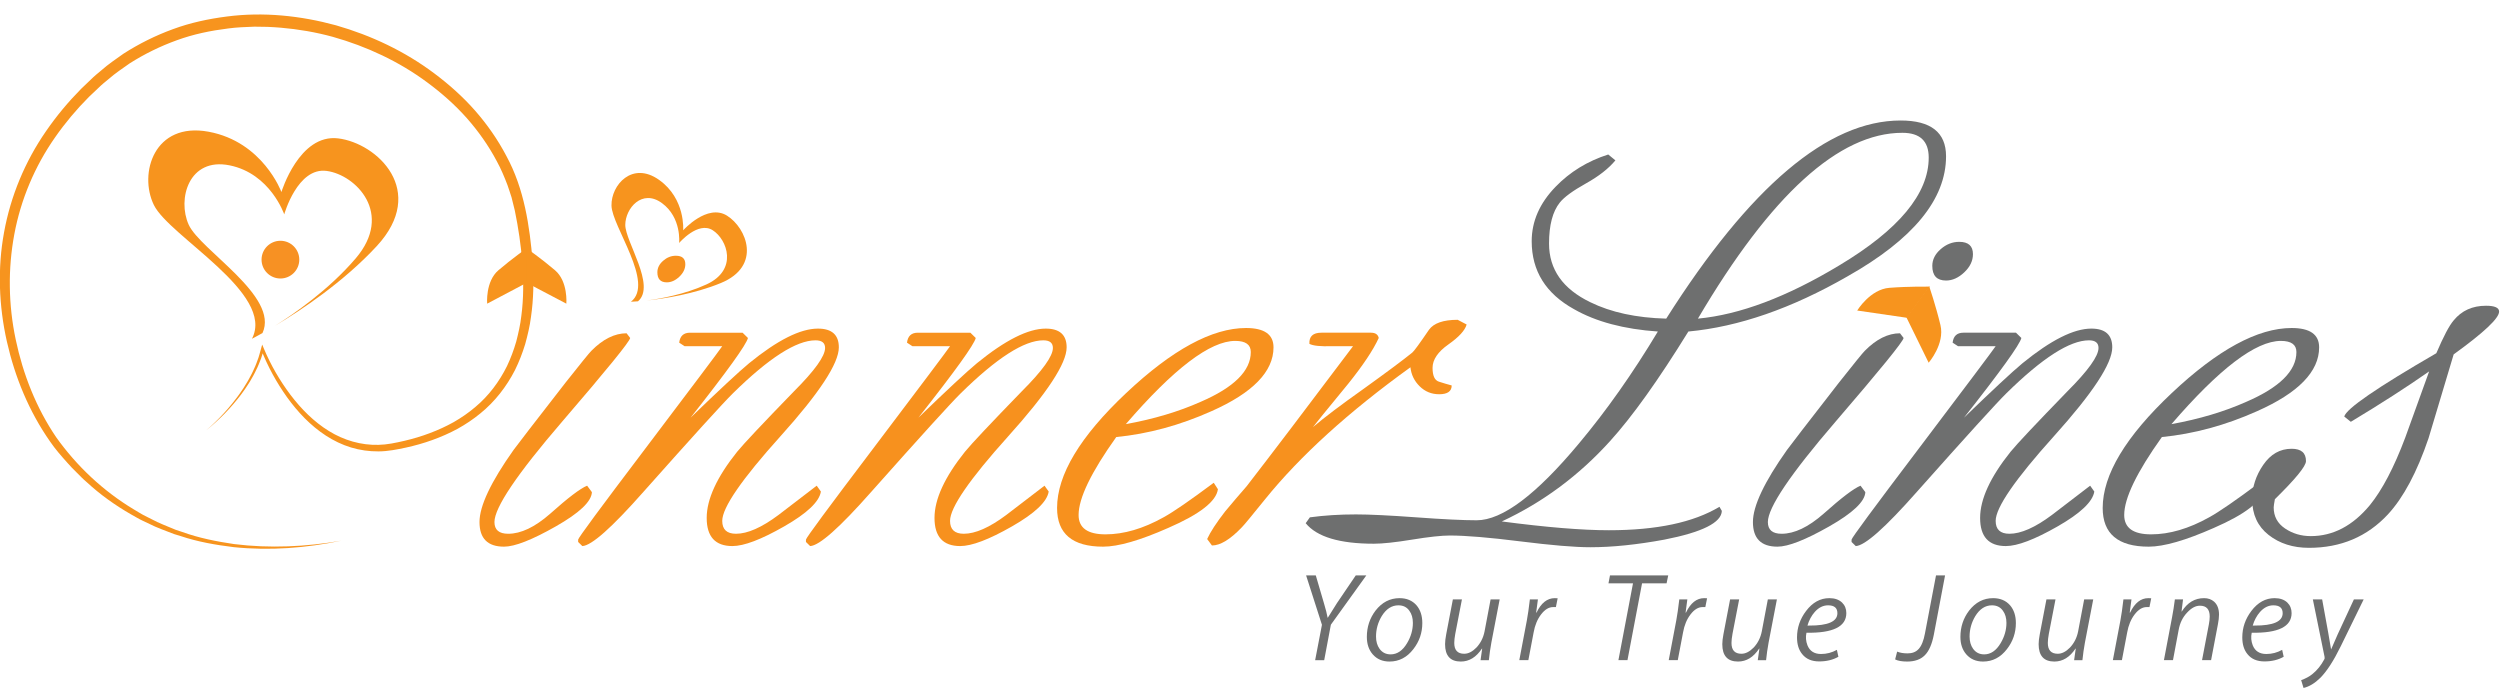
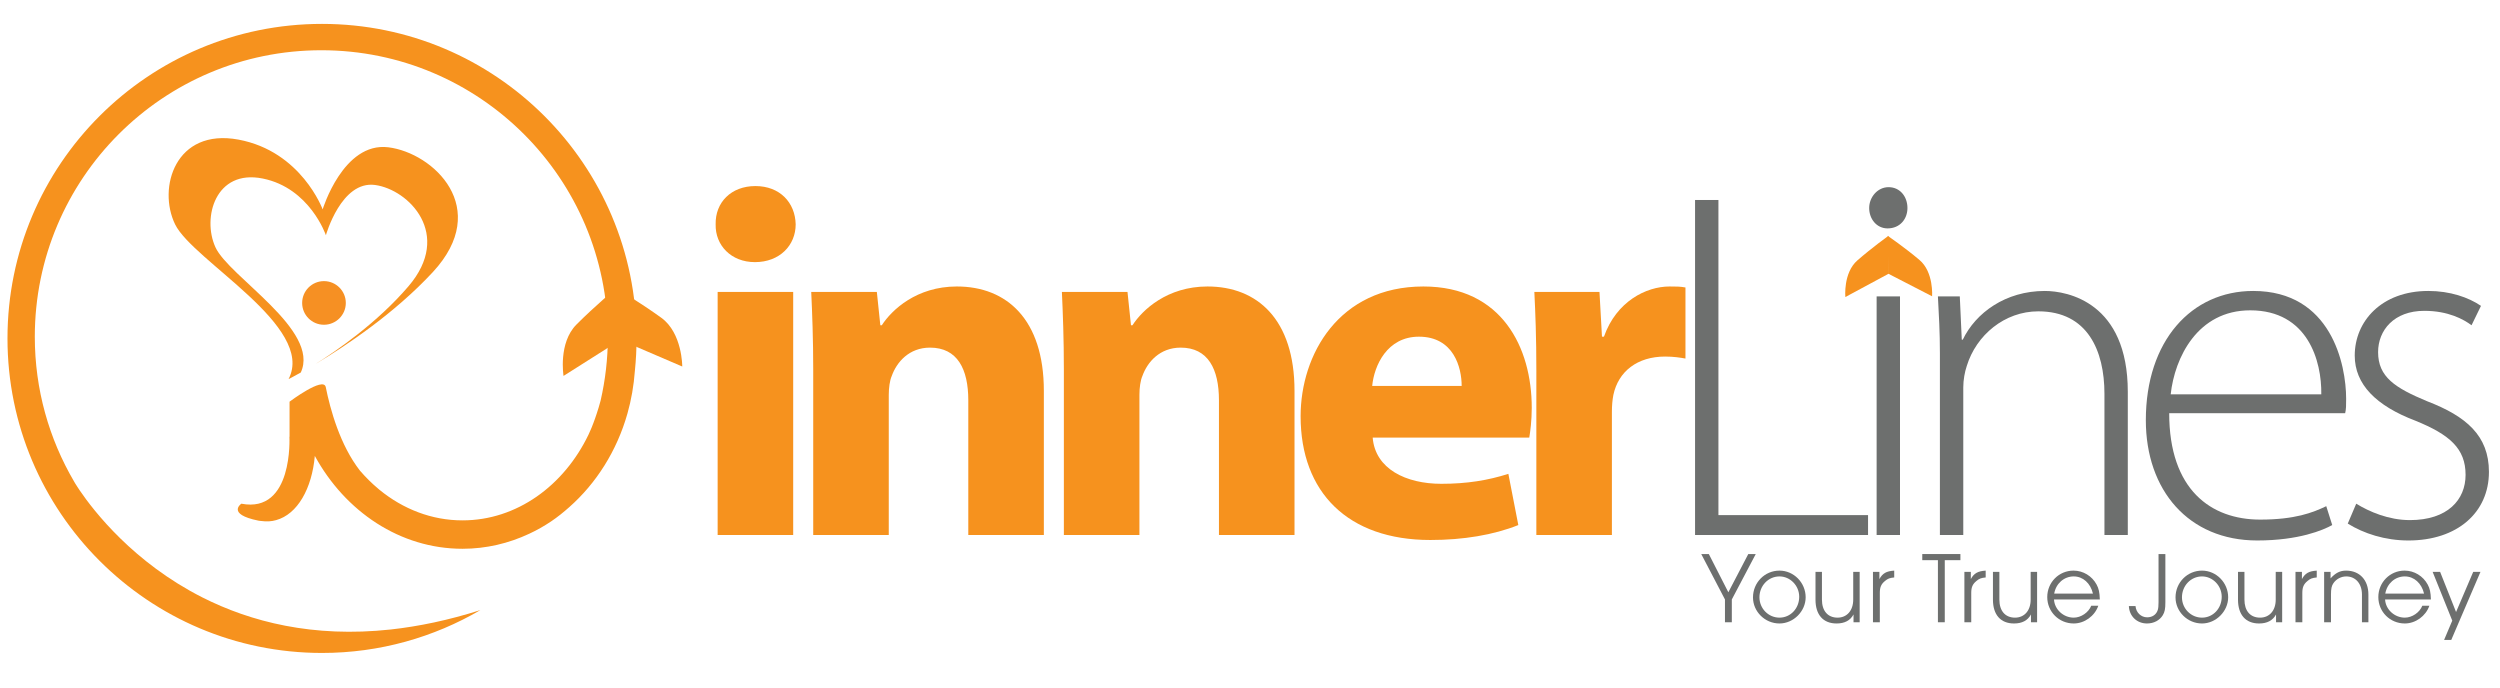
<svg xmlns="http://www.w3.org/2000/svg" version="1.1" id="Layer_1" x="0px" y="0px" width="612px" height="168.413px" viewBox="0 0 612 168.413" enable-background="new 0 0 612 168.413" xml:space="preserve">
-   <path fill="#F7941E" d="M177.957,52.782c-4.829-3.002-10.718,3.598-10.718,3.598s0.634-7.713-5.901-12.348  c-6.536-4.638-11.751,1.218-11.646,6.297c0.105,5.079,10.619,19.001,4.759,23.539c0,0,0.632-0.02,1.728-0.108  c4.476-3.795-3.146-14.668-3.11-18.726c0.035-4.064,4.127-8.874,8.983-5.309c4.856,3.565,4.198,9.762,4.198,9.762  s4.622-5.423,8.219-3.127c3.599,2.293,6.252,9.699-1.518,13.262c-5.466,2.508-11.552,3.548-14.687,3.947  c4.326-0.454,11.632-1.579,18.19-4.279C186.563,65.135,182.783,55.782,177.957,52.782z" />
-   <path fill="#F7941E" d="M82.786,33.877c-9.543-1.179-13.895,13.132-13.895,13.132S64.39,34.722,51.068,32.247  C37.746,29.77,33.901,42.459,37.666,50.178c3.767,7.722,29.787,21.623,24.015,32.746c0,0,0.957-0.478,2.575-1.392  c4.175-9-15.242-20.276-18.067-26.531c-2.83-6.262,0.034-16.547,10.019-14.524c9.982,2.024,13.372,12.001,13.372,12.001  s3.244-11.604,10.393-10.634c7.151,0.964,16.481,10.446,7.085,21.429c-6.607,7.732-15.209,13.647-19.739,16.484  c6.317-3.768,16.732-10.679,24.88-19.478C104.765,46.726,92.322,35.053,82.786,33.877z" />
  <g>
-     <path fill="#F7941E" d="M50.469,105.34c1.572-1.317,3.031-2.761,4.414-4.269c0.685-0.76,1.361-1.528,1.996-2.329   c0.327-0.393,0.642-0.795,0.942-1.208c0.3-0.413,0.624-0.808,0.904-1.236l0.86-1.265l0.802-1.301   c0.276-0.428,0.516-0.877,0.754-1.327c0.232-0.452,0.501-0.887,0.703-1.353l0.632-1.386c0.213-0.461,0.362-0.947,0.546-1.419   c0.18-0.474,0.358-0.948,0.477-1.44l0.407-1.46l0.277-0.995l0.4,0.955c1.682,4.015,3.896,7.852,6.514,11.331   c2.627,3.468,5.736,6.608,9.402,8.867c3.649,2.266,7.883,3.512,12.137,3.395c2.124-0.037,4.22-0.496,6.362-0.986   c2.098-0.491,4.194-1.112,6.211-1.878c2.023-0.761,3.99-1.656,5.866-2.707c1.865-1.067,3.634-2.291,5.262-3.673   c3.286-2.742,5.887-6.218,7.778-10.037c0.914-1.929,1.659-3.937,2.256-5.993c0.535-2.074,1.014-4.171,1.253-6.313   c0.574-4.269,0.545-8.619,0.235-12.943c-0.314-4.305-0.978-8.692-1.84-12.861l-0.795-3.208c-0.311-1.026-0.671-2.006-1-3.011   c-0.758-1.98-1.589-3.977-2.624-5.853c-2.007-3.791-4.503-7.324-7.354-10.55c-2.863-3.22-6.113-6.09-9.579-8.656   c-6.929-5.161-14.897-8.874-23.202-11.214c-4.167-1.14-8.437-1.872-12.73-2.237c-1.076-0.059-2.148-0.187-3.225-0.203l-3.231-0.049   c-2.15,0.086-4.305,0.148-6.438,0.442c-4.263,0.528-8.503,1.402-12.542,2.879c-4.042,1.454-7.914,3.357-11.545,5.657   c-1.75,1.245-3.551,2.424-5.166,3.85l-1.244,1.026c-0.366,0.278-0.793,0.727-1.187,1.082c-0.797,0.756-1.619,1.505-2.396,2.268   c-3.017,3.029-5.83,6.37-8.29,9.91c-4.956,7.077-8.382,15.2-9.963,23.689c-1.591,8.486-1.458,17.306,0.34,25.798   c1.779,8.482,5.034,16.734,9.906,23.909c5.03,7.06,11.499,13.153,18.968,17.643c0.946,0.539,1.851,1.155,2.831,1.632l2.923,1.469   c0.981,0.475,2.008,0.852,3.01,1.283l1.514,0.625l1.554,0.517c4.114,1.49,8.43,2.35,12.762,2.984   c8.704,1.084,17.585,0.68,26.265-0.838c-8.622,1.812-17.532,2.5-26.355,1.59c-4.391-0.534-8.789-1.301-13.009-2.713l-1.595-0.488   l-1.556-0.598c-1.031-0.414-2.088-0.774-3.1-1.235l-3.02-1.427c-1.013-0.465-1.953-1.069-2.934-1.598   c-3.857-2.224-7.519-4.828-10.792-7.863c-0.857-0.713-1.63-1.532-2.427-2.321c-0.797-0.792-1.602-1.581-2.307-2.418   c-1.455-1.622-2.981-3.354-4.231-5.199c-5.148-7.352-8.607-15.763-10.574-24.486c-1.959-8.724-2.316-17.875-0.686-26.73   c1.602-8.852,5.143-17.357,10.264-24.745c2.553-3.707,5.415-7.15,8.607-10.38c0.791-0.784,1.596-1.524,2.394-2.288   c0.422-0.385,0.749-0.746,1.249-1.15l1.3-1.084c1.69-1.502,3.573-2.756,5.41-4.071c3.806-2.44,7.872-4.462,12.117-6.011   c4.242-1.572,8.689-2.515,13.157-3.09c8.963-1.175,18.097-0.214,26.756,2.148c8.635,2.477,16.891,6.375,24.088,11.787   c3.599,2.692,6.976,5.704,9.958,9.09c2.97,3.392,5.576,7.116,7.673,11.124c4.381,8.046,5.694,17.145,6.43,25.998   c0.304,4.462,0.235,8.977-0.42,13.442c-0.284,2.237-0.817,4.443-1.417,6.623c-0.663,2.168-1.485,4.289-2.49,6.33   c-2.072,4.045-4.922,7.73-8.456,10.592c-1.752,1.444-3.642,2.709-5.619,3.801c-1.987,1.075-4.055,1.979-6.168,2.739   c-2.115,0.766-4.264,1.37-6.464,1.851c-2.152,0.459-4.399,0.92-6.694,0.928c-2.283,0.02-4.571-0.3-6.751-0.961   c-2.18-0.667-4.242-1.667-6.135-2.896c-3.795-2.468-6.911-5.788-9.51-9.393c-2.592-3.627-4.728-7.539-6.352-11.692l0.677-0.04   l-0.454,1.492c-0.136,0.503-0.328,0.984-0.524,1.465c-0.2,0.478-0.365,0.971-0.593,1.436l-0.678,1.396   c-0.218,0.469-0.5,0.904-0.747,1.358c-0.253,0.451-0.507,0.9-0.797,1.327c-0.543,0.878-1.142,1.717-1.757,2.544   c-0.296,0.422-0.636,0.81-0.951,1.216c-0.316,0.406-0.646,0.801-0.987,1.185c-0.665,0.785-1.368,1.535-2.08,2.275   C53.591,102.675,52.082,104.074,50.469,105.34z" />
-   </g>
-   <circle fill="#F79123" cx="68.647" cy="63.559" r="4.619" />
-   <g>
-     <path fill="#F7941E" d="M138.64,74.336c0,0,0.462-5.422-2.769-8.176c-3.23-2.758-7.015-5.422-7.015-5.422v8.453L138.64,74.336z" />
-     <path fill="#F7941E" d="M119.256,74.336c0,0-0.459-5.422,2.756-8.176c3.216-2.758,6.982-5.422,6.982-5.422v8.453L119.256,74.336z" />
-   </g>
-   <g>
-     <path fill="#6E6F6F" d="M334.481,140.854l-8.684,12.072l-1.631,8.683h-2.218l1.663-8.653l-3.879-12.102h2.371l2.031,6.928   c0.41,1.356,0.698,2.494,0.863,3.419h0.062c0.41-0.678,1.149-1.858,2.216-3.541l4.619-6.806H334.481z" />
-     <path fill="#6E6F6F" d="M348.182,152.524c0,2.381-0.728,4.507-2.186,6.375c-1.559,2.031-3.509,3.048-5.85,3.048   c-1.704,0-3.069-0.585-4.096-1.755c-0.965-1.108-1.446-2.535-1.446-4.28c0-2.422,0.708-4.568,2.124-6.435   c1.58-2.033,3.541-3.049,5.882-3.049c1.744,0,3.13,0.585,4.156,1.756C347.71,149.291,348.182,150.739,348.182,152.524z    M345.873,152.485c0-1.197-0.287-2.188-0.862-2.971c-0.616-0.887-1.508-1.331-2.679-1.331c-1.642,0-3.007,0.887-4.096,2.661   c-0.923,1.547-1.385,3.208-1.385,4.983c0,1.197,0.287,2.198,0.862,3.002c0.657,0.908,1.561,1.362,2.711,1.362   c1.6,0,2.945-0.919,4.032-2.754C345.401,155.848,345.873,154.197,345.873,152.485z" />
-     <path fill="#6E6F6F" d="M367.12,146.736l-2.033,10.562c-0.266,1.457-0.472,2.894-0.615,4.311h-2.033l0.4-2.833h-0.062   c-1.397,2.114-3.12,3.171-5.174,3.171c-2.565,0-3.849-1.416-3.849-4.249c0-0.657,0.093-1.467,0.278-2.433l1.631-8.529h2.218   l-1.633,8.438c-0.164,0.904-0.245,1.642-0.245,2.216c0,1.767,0.81,2.649,2.431,2.649c1.006,0,2.003-0.504,2.987-1.51   c1.027-1.088,1.693-2.412,2.001-3.972l1.478-7.821H367.12z" />
-     <path fill="#6E6F6F" d="M381.315,146.457l-0.43,2.156c-0.185,0-0.412,0-0.678,0c-1.046,0-2.027,0.597-2.941,1.786   c-0.913,1.191-1.525,2.66-1.831,4.404l-1.294,6.805h-2.216l1.848-9.731c0.247-1.312,0.492-3.027,0.738-5.142h1.971   c-0.083,0.698-0.226,1.776-0.432,3.234h0.093c1.128-2.36,2.616-3.542,4.464-3.542C380.894,146.427,381.13,146.438,381.315,146.457z   " />
-     <path fill="#6E6F6F" d="M408.381,140.854l-0.401,1.941h-6.004l-3.572,18.813h-2.216l3.571-18.813h-6.003l0.368-1.941H408.381z" />
-     <path fill="#6E6F6F" d="M417.895,146.457l-0.43,2.156c-0.185,0-0.412,0-0.678,0c-1.046,0-2.027,0.597-2.941,1.786   c-0.913,1.191-1.525,2.66-1.831,4.404l-1.294,6.805h-2.216l1.848-9.731c0.246-1.312,0.492-3.027,0.738-5.142h1.971   c-0.083,0.698-0.226,1.776-0.431,3.234h0.093c1.128-2.36,2.616-3.542,4.464-3.542C417.474,146.427,417.71,146.438,417.895,146.457z   " />
-     <path fill="#6E6F6F" d="M434.985,146.736l-2.033,10.562c-0.266,1.457-0.472,2.894-0.615,4.311h-2.033l0.4-2.833h-0.062   c-1.397,2.114-3.12,3.171-5.174,3.171c-2.565,0-3.849-1.416-3.849-4.249c0-0.657,0.093-1.467,0.278-2.433l1.631-8.529h2.218   l-1.633,8.438c-0.164,0.904-0.245,1.642-0.245,2.216c0,1.767,0.81,2.649,2.431,2.649c1.006,0,2.003-0.504,2.988-1.51   c1.027-1.088,1.693-2.412,2.001-3.972l1.478-7.821H434.985z" />
-     <path fill="#6E6F6F" d="M451.981,150.091c0,3.306-3.254,4.907-9.761,4.804c-0.227,1.048-0.144,2.075,0.246,3.079   c0.574,1.416,1.682,2.124,3.326,2.124c1.374,0,2.667-0.338,3.879-1.015l0.37,1.693c-1.335,0.759-2.905,1.14-4.712,1.14   c-1.806,0-3.181-0.585-4.126-1.756c-0.861-1.025-1.293-2.401-1.293-4.126c0-2.36,0.738-4.515,2.216-6.467   c1.582-2.093,3.481-3.141,5.697-3.141c1.314,0,2.35,0.359,3.111,1.078C451.632,148.183,451.981,149.045,451.981,150.091z    M449.795,150.111c0-1.286-0.759-1.928-2.279-1.928c-1.21,0-2.299,0.54-3.263,1.621c-0.822,0.94-1.418,2.051-1.786,3.336h0.43   C447.496,153.161,449.795,152.151,449.795,150.111z" />
-     <path fill="#6E6F6F" d="M476.152,140.854l-2.741,14.473c-0.451,2.36-1.191,4.055-2.216,5.08c-1.027,1.027-2.464,1.54-4.31,1.54   c-1.293,0-2.279-0.174-2.956-0.523l0.492-1.909c0.698,0.289,1.55,0.432,2.556,0.432c1.15,0,2.043-0.349,2.679-1.046   c0.719-0.759,1.242-2.033,1.57-3.819l2.711-14.226H476.152z" />
-     <path fill="#6E6F6F" d="M493.486,152.524c0,2.381-0.728,4.507-2.186,6.375c-1.559,2.031-3.509,3.048-5.85,3.048   c-1.704,0-3.069-0.585-4.096-1.755c-0.965-1.108-1.446-2.535-1.446-4.28c0-2.422,0.708-4.568,2.124-6.435   c1.58-2.033,3.541-3.049,5.882-3.049c1.744,0,3.13,0.585,4.156,1.756C493.014,149.291,493.486,150.739,493.486,152.524z    M491.177,152.485c0-1.197-0.287-2.188-0.862-2.971c-0.616-0.887-1.508-1.331-2.679-1.331c-1.642,0-3.007,0.887-4.095,2.661   c-0.923,1.547-1.385,3.208-1.385,4.983c0,1.197,0.287,2.198,0.862,3.002c0.657,0.908,1.561,1.362,2.711,1.362   c1.6,0,2.945-0.919,4.032-2.754C490.705,155.848,491.177,154.197,491.177,152.485z" />
-     <path fill="#6E6F6F" d="M512.424,146.736l-2.033,10.562c-0.266,1.457-0.472,2.894-0.615,4.311h-2.033l0.4-2.833h-0.062   c-1.397,2.114-3.12,3.171-5.174,3.171c-2.565,0-3.849-1.416-3.849-4.249c0-0.657,0.093-1.467,0.278-2.433l1.631-8.529h2.218   l-1.633,8.438c-0.164,0.904-0.245,1.642-0.245,2.216c0,1.767,0.81,2.649,2.431,2.649c1.006,0,2.003-0.504,2.987-1.51   c1.027-1.088,1.693-2.412,2.001-3.972l1.478-7.821H512.424z" />
-     <path fill="#6E6F6F" d="M526.619,146.457l-0.43,2.156c-0.185,0-0.412,0-0.678,0c-1.046,0-2.027,0.597-2.941,1.786   c-0.913,1.191-1.524,2.66-1.831,4.404l-1.294,6.805h-2.216l1.848-9.731c0.247-1.312,0.492-3.027,0.738-5.142h1.971   c-0.083,0.698-0.226,1.776-0.432,3.234h0.093c1.128-2.36,2.616-3.542,4.464-3.542C526.198,146.427,526.434,146.438,526.619,146.457   z" />
-     <path fill="#6E6F6F" d="M543.216,150.461c0,0.657-0.093,1.458-0.278,2.403l-1.663,8.744h-2.216l1.663-8.714   c0.143-0.738,0.215-1.395,0.215-1.971c0-1.765-0.8-2.648-2.401-2.648c-1.027,0-2.043,0.534-3.049,1.601   c-1.129,1.15-1.848,2.597-2.155,4.342l-1.386,7.39h-2.218l2.003-10.562c0.266-1.395,0.492-2.833,0.677-4.311h2.001l-0.368,2.956   h0.062c1.374-2.176,3.19-3.264,5.45-3.264c0.985,0,1.806,0.289,2.463,0.863C542.814,148.009,543.216,149.066,543.216,150.461z" />
-     <path fill="#6E6F6F" d="M560.983,150.091c0,3.306-3.253,4.907-9.761,4.804c-0.227,1.048-0.144,2.075,0.247,3.079   c0.574,1.416,1.682,2.124,3.326,2.124c1.374,0,2.667-0.338,3.879-1.015l0.37,1.693c-1.335,0.759-2.905,1.14-4.712,1.14   c-1.806,0-3.181-0.585-4.126-1.756c-0.861-1.025-1.293-2.401-1.293-4.126c0-2.36,0.738-4.515,2.216-6.467   c1.582-2.093,3.481-3.141,5.697-3.141c1.314,0,2.35,0.359,3.111,1.078C560.634,148.183,560.983,149.045,560.983,150.091z    M558.797,150.111c0-1.286-0.759-1.928-2.279-1.928c-1.21,0-2.299,0.54-3.263,1.621c-0.822,0.94-1.418,2.051-1.786,3.336h0.43   C556.498,153.161,558.797,152.151,558.797,150.111z" />
-     <path fill="#6E6F6F" d="M578.625,146.736l-5.603,11.455c-1.724,3.53-3.387,6.106-4.989,7.728c-1.355,1.335-2.73,2.167-4.127,2.494   l-0.585-1.91c1.089-0.389,2.003-0.882,2.741-1.478c1.17-0.944,2.135-2.135,2.894-3.571c0.123-0.185,0.155-0.41,0.093-0.678   l-2.864-14.041h2.279l1.508,8.283c0.164,0.925,0.389,2.248,0.678,3.972c0.475-1.149,1.013-2.38,1.613-3.694l3.972-8.561H578.625z" />
-   </g>
-   <path fill="#F7911E" d="M154.266,82.736c-0.099,0.86-5.661,7.701-16.687,20.52c-11.027,12.82-16.539,21.001-16.539,24.539  c0,1.915,1.121,2.87,3.366,2.87c3.122,0,6.536-1.625,10.246-4.879c4.392-3.923,7.414-6.219,9.075-6.889l1.171,1.579  c-0.098,2.296-3.051,5.095-8.855,8.395c-5.807,3.3-10.026,4.951-12.661,4.951c-4.002,0-6.001-2.01-6.001-6.027  c0-3.921,2.781-9.806,8.343-17.651c0.682-0.955,4.926-6.457,12.735-16.502c3.707-4.685,5.804-7.268,6.294-7.748  c2.829-2.87,5.708-4.306,8.636-4.306L154.266,82.736z M167.765,64.678c0,1.12-0.487,2.139-1.458,3.058  c-0.973,0.923-1.997,1.383-3.069,1.383c-1.544,0-2.314-0.824-2.314-2.467c0-1.052,0.468-1.989,1.408-2.812  c0.939-0.822,1.979-1.234,3.12-1.234C166.993,62.606,167.765,63.298,167.765,64.678z" />
-   <path fill="#F7911E" d="M205.347,85.032c0,3.924-4.757,11.171-14.271,21.739c-9.513,10.573-14.271,17.486-14.271,20.736  c0,2.105,1.12,3.157,3.366,3.157c2.829,0,6.294-1.529,10.392-4.592c3.122-2.391,6.243-4.783,9.367-7.176l1.025,1.436  c-0.391,2.488-3.392,5.334-9.001,8.538c-5.613,3.205-9.832,4.807-12.661,4.807c-4.197,0-6.294-2.296-6.294-6.887  c0-4.592,2.488-9.995,7.465-16.215c1.56-1.912,6.196-6.839,13.905-14.781c5.073-5.07,7.612-8.611,7.612-10.619  c0-1.242-0.783-1.864-2.342-1.864c-4.684,0-11.417,4.318-20.199,12.95c-2.44,2.4-9.758,10.46-21.955,24.178  c-7.71,8.731-12.686,13.144-14.93,13.24l-1.025-1.006v-0.577c0-0.383,5.416-7.723,16.247-22.02  c11.904-15.736,18.246-24.178,19.028-25.329h-9.222l-1.317-0.861c0.195-1.625,1.073-2.439,2.635-2.439h12.88l1.317,1.292  c-0.391,1.627-5.075,8.132-14.052,19.515c7.026-6.791,11.806-11.24,14.344-13.345c6.927-5.644,12.538-8.466,16.832-8.466  C203.639,80.44,205.347,81.971,205.347,85.032z" />
-   <path fill="#F7911E" d="M261.113,85.032c0,3.924-4.757,11.171-14.271,21.739c-9.513,10.573-14.271,17.486-14.271,20.736  c0,2.105,1.12,3.157,3.366,3.157c2.829,0,6.294-1.529,10.392-4.592c3.122-2.391,6.243-4.783,9.368-7.176l1.025,1.436  c-0.391,2.488-3.392,5.334-9.001,8.538c-5.613,3.205-9.832,4.807-12.661,4.807c-4.197,0-6.294-2.296-6.294-6.887  c0-4.592,2.488-9.995,7.465-16.215c1.56-1.912,6.196-6.839,13.905-14.781c5.073-5.07,7.612-8.611,7.612-10.619  c0-1.242-0.783-1.864-2.342-1.864c-4.684,0-11.417,4.318-20.199,12.95c-2.44,2.4-9.758,10.46-21.955,24.178  c-7.71,8.731-12.686,13.144-14.93,13.24l-1.025-1.006v-0.577c0-0.383,5.416-7.723,16.247-22.02  c11.904-15.736,18.246-24.178,19.028-25.329h-9.222l-1.317-0.861c0.195-1.625,1.073-2.439,2.635-2.439h12.88l1.317,1.292  c-0.391,1.627-5.075,8.132-14.052,19.515c7.026-6.791,11.806-11.24,14.344-13.345c6.927-5.644,12.538-8.466,16.832-8.466  C259.405,80.44,261.113,81.971,261.113,85.032z" />
-   <path fill="#F7911E" d="M311.756,85.032c0,5.933-5.074,11.145-15.222,15.641c-7.709,3.445-15.467,5.549-23.273,6.315  c-6.147,8.609-9.221,14.973-9.221,19.085c0,3.156,2.195,4.735,6.587,4.735c4.487,0,9.221-1.385,14.198-4.162  c2.438-1.338,6.536-4.16,12.295-8.466l1.025,1.579c-0.391,2.966-4.441,6.124-12.149,9.471c-6.929,3.063-12.247,4.593-15.954,4.593  c-7.515,0-11.271-3.157-11.271-9.472c0-8.129,5.636-17.507,16.906-28.126c11.27-10.618,21.052-15.928,29.347-15.928  C309.51,80.296,311.756,81.875,311.756,85.032z M306.194,86.179c0-1.816-1.27-2.726-3.806-2.726  c-6.147,0-15.076,6.794-26.786,20.377c6.83-1.242,12.929-3.061,18.296-5.453C302.096,94.839,306.194,90.773,306.194,86.179z" />
-   <path fill="#F7911E" d="M359.033,79.436c-0.391,1.434-1.879,3.063-4.464,4.879c-2.586,1.818-3.879,3.73-3.879,5.739  c0,1.915,0.513,3.039,1.537,3.372c1.025,0.337,2.073,0.646,3.147,0.934c0,1.434-1.024,2.151-3.073,2.151  c-1.855,0-3.44-0.645-4.757-1.936c-1.317-1.292-2.075-2.846-2.269-4.664c-15.127,10.906-26.982,21.668-35.567,32.288  c-3.318,4.114-5.221,6.409-5.708,6.887c-2.832,2.966-5.27,4.449-7.318,4.449l-1.171-1.579c0.78-1.723,2.243-3.969,4.391-6.745  c1.756-2.103,3.513-4.162,5.269-6.17c5.855-7.557,14.538-18.989,26.053-34.296h-5.122c-2.831,0.096-4.683-0.095-5.561-0.574  c-0.099-1.816,0.878-2.726,2.927-2.726h12.148c1.072,0,1.706,0.43,1.903,1.292c-1.368,2.966-3.856,6.697-7.465,11.192  c-5.27,6.411-8.149,9.952-8.636,10.619c2.828-2.391,6.879-5.453,12.148-9.183c5.855-4.208,9.902-7.223,12.148-9.041  c0.389-0.287,1.756-2.153,4.099-5.596c1.171-1.627,3.514-2.44,7.026-2.44L359.033,79.436z" />
-   <path fill="#6E6F6F" d="M476.393,38.252c0,10.524-8.05,20.329-24.151,29.416c-13.662,7.847-26.639,12.341-38.933,13.489  c-7.319,11.862-13.71,20.807-19.174,26.834c-7.612,8.419-16.444,14.973-26.493,19.658c10.927,1.436,19.661,2.153,26.2,2.153  c11.709,0,20.733-1.912,27.078-5.74l0.585,1.006c-0.098,2.869-4.781,5.214-14.05,7.03c-6.734,1.242-12.784,1.866-18.15,1.866  c-3.805,0-9.514-0.48-17.125-1.434c-7.612-0.956-13.37-1.436-17.272-1.436c-2.049,0-5.122,0.337-9.221,1.004  c-4.099,0.669-7.223,1.004-9.368,1.004c-8.393,0-13.954-1.672-16.686-5.022l1.025-1.436c3.512-0.477,7.268-0.717,11.27-0.717  c3.317,0,8.245,0.241,14.782,0.717c6.537,0.481,11.466,0.719,14.784,0.719c6.244,0,14.587-6.265,25.029-18.798  c6.733-8.036,13.174-17.171,19.321-27.409c-8.295-0.574-15.127-2.391-20.493-5.453c-6.93-3.825-10.392-9.374-10.392-16.647  c0-4.877,1.952-9.326,5.856-13.345c3.512-3.634,7.805-6.264,12.88-7.892l1.756,1.436c-1.661,2.009-4.076,3.899-7.245,5.668  c-3.172,1.771-5.295,3.324-6.367,4.664c-1.756,2.201-2.634,5.548-2.634,10.043c0,6.315,3.366,11.099,10.099,14.349  c5.073,2.49,11.27,3.828,18.589,4.019c20.491-32.334,39.616-48.501,57.376-48.501C472.684,29.499,476.393,32.417,476.393,38.252z   M472.149,38.577c0-4.043-2.147-6.065-6.439-6.065c-15.516,0-32.202,15.164-50.059,45.488c10.246-0.962,21.759-5.294,34.543-12.998  C464.831,56.243,472.149,47.433,472.149,38.577z" />
-   <path fill="#6E6F6F" d="M465.999,82.736c-0.098,0.86-5.659,7.701-16.686,20.52c-11.028,12.82-16.54,21.001-16.54,24.539  c0,1.915,1.122,2.87,3.368,2.87c3.121,0,6.536-1.625,10.245-4.879c4.392-3.923,7.415-6.219,9.075-6.889l1.171,1.579  c-0.099,2.296-3.051,5.095-8.855,8.395c-5.807,3.3-10.027,4.951-12.661,4.951c-4.002,0-6-2.01-6-6.027  c0-3.921,2.78-9.806,8.343-17.651c0.681-0.955,4.925-6.457,12.733-16.502c3.708-4.685,5.805-7.268,6.294-7.748  c2.83-2.87,5.709-4.306,8.636-4.306L465.999,82.736z M482.978,62.215c0,1.628-0.708,3.111-2.121,4.449  c-1.416,1.341-2.905,2.01-4.465,2.01c-2.245,0-3.366-1.197-3.366-3.589c0-1.529,0.682-2.891,2.049-4.089  c1.365-1.195,2.878-1.794,4.538-1.794C481.855,59.202,482.978,60.206,482.978,62.215z" />
-   <path fill="#6E6F6F" d="M517.081,85.032c0,3.924-4.757,11.171-14.271,21.739c-9.514,10.573-14.271,17.486-14.271,20.736  c0,2.105,1.122,3.157,3.366,3.157c2.83,0,6.295-1.529,10.392-4.592c3.123-2.391,6.244-4.783,9.368-7.176l1.024,1.436  c-0.391,2.488-3.39,5.334-9.001,8.538c-5.613,3.205-9.831,4.807-12.661,4.807c-4.196,0-6.294-2.296-6.294-6.887  c0-4.592,2.488-9.995,7.465-16.215c1.561-1.912,6.196-6.839,13.906-14.781c5.071-5.07,7.611-8.611,7.611-10.619  c0-1.242-0.782-1.864-2.342-1.864c-4.683,0-11.416,4.318-20.198,12.95c-2.44,2.4-9.759,10.46-21.956,24.178  c-7.71,8.731-12.686,13.144-14.93,13.24l-1.024-1.006v-0.577c0-0.383,5.416-7.723,16.247-22.02  c11.903-15.736,18.245-24.178,19.027-25.329h-9.221L478,83.884c0.194-1.625,1.072-2.439,2.634-2.439h12.88l1.318,1.292  c-0.392,1.627-5.076,8.132-14.052,19.515c7.026-6.791,11.805-11.24,14.343-13.345c6.928-5.644,12.538-8.466,16.833-8.466  C515.373,80.44,517.081,81.971,517.081,85.032z" />
-   <path fill="#6E6F6F" d="M567.724,85.032c0,5.933-5.076,11.145-15.223,15.641c-7.71,3.445-15.466,5.549-23.273,6.315  c-6.148,8.609-9.221,14.973-9.221,19.085c0,3.156,2.195,4.735,6.587,4.735c4.487,0,9.221-1.385,14.198-4.162  c2.437-1.338,6.536-4.16,12.294-8.466l1.025,1.579c-0.391,2.966-4.441,6.124-12.148,9.471c-6.93,3.063-12.247,4.593-15.955,4.593  c-7.514,0-11.27-3.157-11.27-9.472c0-8.129,5.635-17.507,16.905-28.126c11.272-10.618,21.052-15.928,29.348-15.928  C565.478,80.296,567.724,81.875,567.724,85.032z M562.161,86.179c0-1.816-1.269-2.726-3.805-2.726  c-6.148,0-15.076,6.794-26.785,20.377c6.829-1.242,12.929-3.061,18.296-5.453C558.063,94.839,562.161,90.773,562.161,86.179z" />
-   <path fill="#6E6F6F" d="M611.781,76.279c0,1.627-3.711,5.118-11.124,10.475c-2.049,6.888-4.099,13.728-6.148,20.521  c-2.831,8.322-6.148,14.542-9.953,18.654c-5.074,5.453-11.515,8.179-19.32,8.179c-3.905,0-7.197-1.052-9.881-3.156  c-2.685-2.103-4.025-5.023-4.025-8.753c0-2.965,0.901-5.763,2.708-8.395c1.804-2.63,4.121-3.945,6.952-3.945  c2.342,0,3.514,1.004,3.514,3.013c0,1.245-2.539,4.354-7.612,9.328c-0.195,1.054-0.292,1.722-0.292,2.009  c0,2.201,0.926,3.924,2.78,5.166c1.854,1.244,3.953,1.866,6.295,1.866c5.464,0,10.293-2.535,14.489-7.606  c3.024-3.73,5.903-9.231,8.636-16.502c1.952-5.357,3.902-10.762,5.855-16.215c-5.465,3.828-11.855,7.941-19.174,12.341l-1.61-1.292  c0.487-1.912,8-7.078,22.542-15.498c1.756-4.112,3.169-6.791,4.245-8.036c1.95-2.389,4.586-3.586,7.904-3.586  C610.706,74.844,611.781,75.323,611.781,76.279z" />
-   <g>
-     <path fill="#F7941E" d="M472.137,88.794c0,0,3.99-4.59,2.888-9.204c-1.098-4.617-2.756-9.514-2.756-9.514l-5.572,7.627   L472.137,88.794z" />
-     <path fill="#F7941E" d="M454.642,76.019c0,0,3.162-5.195,7.877-5.561c4.718-0.37,9.873-0.292,9.873-0.292l-5.57,7.629   L454.642,76.019z" />
+     <path fill="#F6921E" d="M194.781,54.922c0,5.109-3.894,9.247-9.978,9.247c-5.841,0-9.735-4.138-9.612-9.247   c-0.123-5.355,3.771-9.374,9.735-9.374C190.887,45.548,194.66,49.567,194.781,54.922z M175.678,130.969V71.469h18.494v59.501   H175.678z" />
+     <path fill="#F6921E" d="M199.076,90.45c0-7.419-0.244-13.75-0.488-18.982h16.063l0.853,8.155h0.363   c2.434-3.773,8.517-9.493,18.375-9.493c12.167,0,21.293,8.032,21.293,25.554v35.285h-18.496V97.994   c0-7.667-2.674-12.895-9.368-12.895c-5.111,0-8.154,3.525-9.37,6.933c-0.486,1.093-0.731,2.922-0.731,4.624v34.313h-18.494V90.45z" />
+     <path fill="#F6921E" d="M260.435,90.45c0-7.419-0.242-13.75-0.484-18.982h16.059l0.853,8.155h0.365   c2.435-3.773,8.518-9.493,18.373-9.493c12.169,0,21.295,8.032,21.295,25.554v35.285H298.4V97.994   c0-7.667-2.676-12.895-9.368-12.895c-5.111,0-8.154,3.525-9.37,6.933c-0.488,1.093-0.731,2.922-0.731,4.624v34.313h-18.496V90.45z" />
+     <path fill="#F6921E" d="M336.033,107.122c0.609,7.665,8.151,11.313,16.791,11.313c6.33,0,11.439-0.853,16.424-2.435l2.435,12.534   c-6.081,2.435-13.504,3.656-21.535,3.656c-20.197,0-31.758-11.682-31.758-30.3c0-15.09,9.368-31.76,30.057-31.76   c19.225,0,26.525,14.969,26.525,29.69c0,3.166-0.365,5.962-0.609,7.302H336.033z M357.816,94.469c0-4.506-1.949-12.05-10.466-12.05   c-7.786,0-10.954,7.058-11.438,12.05H357.816z" />
+     <path fill="#F6921E" d="M376.101,91.061c0-8.765-0.242-14.483-0.492-19.592h15.944l0.61,10.95h0.484   c3.039-8.638,10.347-12.288,16.063-12.288c1.703,0,2.554,0,3.892,0.242v17.401c-1.338-0.242-2.922-0.488-4.985-0.488   c-6.816,0-11.44,3.652-12.659,9.37c-0.242,1.215-0.365,2.677-0.365,4.138v30.175h-18.494V91.061z" />
+     <path fill="#6D6F6E" d="M414.949,48.956h5.722V126.1h36.627v4.869h-42.348V48.956z" />
+     <path fill="#6D6F6E" d="M466.944,50.924c0,2.677-1.824,4.988-4.865,4.988c-2.68,0-4.504-2.312-4.504-4.988   c0-2.676,2.07-5.107,4.747-5.107C465.12,45.817,466.944,48.125,466.944,50.924z M459.398,130.969V72.565h5.722v58.404H459.398z" />
+     <path fill="#6D6F6E" d="M474.889,86.555c0-5.353-0.242-9.37-0.488-13.99h5.357l0.484,10.585h0.246   c3.16-6.572,10.464-11.923,20.076-11.923c5.595,0,20.322,2.796,20.322,24.698v35.045h-5.718V96.412   c0-10.585-4.136-20.197-16.186-20.197c-8.275,0-15.211,5.839-17.519,13.383c-0.492,1.463-0.853,3.408-0.853,5.234v36.137h-5.722   V86.555z" />
+     <path fill="#6D6F6E" d="M531.02,101.158c0,18.736,10.218,26.04,22.268,26.04c8.518,0,12.895-1.705,16.178-3.287l1.463,4.623   c-2.193,1.221-8.149,3.775-18.371,3.775c-16.793,0-27.257-12.292-27.257-29.446c0-19.471,11.19-31.637,26.282-31.637   c19.104,0,22.752,18.008,22.752,26.403c0,1.58,0,2.556-0.242,3.529H531.02z M568.253,96.533   c0.123-8.151-3.287-20.564-17.403-20.564c-12.891,0-18.49,11.562-19.465,20.564H568.253z" />
+     <path fill="#6D6F6E" d="M576.805,123.304c3.164,1.943,7.91,4.017,13.141,4.017c9.247,0,13.628-4.992,13.628-11.075   c0-6.451-3.898-9.853-12.292-13.26c-9.612-3.654-14.842-8.886-14.842-15.944c0-8.397,6.567-15.816,18.01-15.816   c5.353,0,9.85,1.58,12.895,3.65l-2.312,4.747c-1.951-1.461-5.718-3.531-11.562-3.531c-7.419,0-11.313,4.746-11.313,10.102   c0,6.084,4.136,8.761,12.046,12.046c9.493,3.65,15.088,8.393,15.088,17.277c0,9.977-7.784,16.793-19.711,16.793   c-5.721,0-10.952-1.705-14.849-4.136L576.805,123.304z" />
+     <g>
+       <path fill="#F6921E" d="M95.052,36.054c-11.034-1.352-16.067,15.203-16.067,15.203s-5.207-14.212-20.612-17.082    c-15.426-2.867-19.861,11.814-15.504,20.754c4.353,8.919,34.446,25.009,27.774,37.871c0,0,1.106-0.54,2.988-1.607    c4.823-10.409-17.641-23.459-20.905-30.694c-3.287-7.242,0.036-19.139,11.593-16.795c11.547,2.335,15.46,13.884,15.46,13.884    s3.753-13.419,12.027-12.306c8.274,1.116,19.07,12.087,8.197,24.788c-7.653,8.959-17.599,15.792-22.829,19.077    c7.306-4.36,19.346-12.361,28.783-22.537C120.485,50.93,106.087,37.422,95.052,36.054z" />
+       <path fill="#F69023" d="M84.655,74.165c0,2.947-2.412,5.336-5.353,5.336c-2.944,0-5.336-2.388-5.336-5.336    c0-2.959,2.392-5.347,5.336-5.347C82.243,68.817,84.655,71.205,84.655,74.165z" />
+       <g>
+         <path fill="#F6921E" d="M167.017,89.722c0,0,0.035-8.187-5.128-11.929c-5.169-3.746-11.148-7.294-11.148-7.294l1.004,12.666     L167.017,89.722z" />
+         <path fill="#F6921E" d="M137.954,92.025c0,0-1.329-8.08,3.17-12.586c4.482-4.514,9.827-8.959,9.827-8.959l1.004,12.67     L137.954,92.025z" />
+       </g>
+       <path fill="#F6921E" d="M78.831,5.849c-42.529,0-76.999,34.471-76.999,76.992c0,42.521,34.471,77.002,76.999,77.002    c14.137,0,27.37-3.836,38.768-10.495c-7.819,2.492-15.134,4.001-21.961,4.754c-19.03,2.066-34.306-1.893-46.118-7.865    c-16.829-8.529-26.566-21.128-30.01-26.197c-0.363-0.568-0.759-1.121-1.114-1.713c-0.096-0.169-0.196-0.33-0.302-0.522    C12.018,107.418,8.52,95.348,8.52,82.442c0-38.747,31.406-70.143,70.145-70.143c38.731,0,70.137,31.396,70.137,70.143    c0,5.378-0.62,10.597-1.776,15.639c-0.15,0.582-0.317,1.148-0.493,1.734c-0.292,0.991-0.603,1.863-0.885,2.696    c-0.273,0.727-0.52,1.463-0.822,2.169c-0.088,0.204-0.167,0.442-0.282,0.645c-0.15,0.386-0.319,0.755-0.476,1.072    c-6,12.499-17.58,20.99-30.849,20.99c-7.563,0-14.569-2.784-20.312-7.477c-0.105-0.077-0.194-0.154-0.299-0.254    c-1.6-1.336-3.092-2.826-4.48-4.427c-4.894-6.275-7.288-15.015-8.385-20.485c-0.008-0.004-0.008-0.013-0.008-0.013    c-0.574-2.613-8.852,3.602-8.852,3.602v2.755v5.821l-0.036,0.012c0,0,1.018,18.837-11.766,16.384c0,0-3.721,2.542,4.168,4.147    c0.265,0.057,0.513,0.073,0.753,0.092c1.261,0.177,2.471,0.107,3.585-0.215c5.257-1.444,8.78-7.757,9.481-15.721    c7.446,13.621,20.867,22.733,36.151,22.733c5.802,0,11.315-1.321,16.351-3.686c1.856-0.86,3.642-1.874,5.353-3.022    c1.546-1.041,3.014-2.224,4.43-3.483c6.595-5.822,11.65-13.744,14.247-22.925c0.945-3.346,1.555-6.847,1.82-10.468    c0.267-2.598,0.407-5.232,0.407-7.914C155.825,40.32,121.343,5.849,78.831,5.849z" />
+     </g>
+     <g>
+       <path fill="#F6921E" d="M472.977,72.531c0,0,0.442-5.948-3.13-8.927c-3.544-2.991-7.711-5.864-7.711-5.864l0.088,9.247    L472.977,72.531z" />
+       <path fill="#F6921E" d="M451.741,72.715c0,0-0.549-5.933,2.953-8.976c3.495-3.051,7.577-6.002,7.577-6.002l0.096,9.257    L451.741,72.715z" />
+     </g>
+     <g>
+       <path fill="#6D6F6E" d="M422.27,146.744l-5.804-11.113h1.855l4.777,9.358l4.881-9.358h1.83l-5.858,11.113v5.583h-1.68V146.744z" />
+       <path fill="#6D6F6E" d="M442.025,146.218c0,3.429-2.976,6.409-6.409,6.409c-3.556,0-6.484-2.907-6.484-6.382    c0-3.633,2.88-6.559,6.484-6.559C439.122,139.686,442.025,142.639,442.025,146.218z M430.711,146.218    c0,2.749,2.204,4.981,4.905,4.981c2.7,0,4.831-2.254,4.831-5.107c0-2.727-2.204-4.985-4.831-4.985    C432.89,141.107,430.711,143.392,430.711,146.218z" />
+       <path fill="#6D6F6E" d="M455.247,152.327h-1.505v-1.908c-0.799,1.482-2.173,2.208-4.155,2.208c-3.276,0-5.154-2.131-5.154-5.833    v-6.808h1.578v6.808c0,2.749,1.429,4.405,3.825,4.405c2.304,0,3.832-1.751,3.832-4.405v-6.808h1.578V152.327z" />
+       <path fill="#6D6F6E" d="M458.503,139.986h1.574v1.774c0.776-1.425,1.709-1.947,3.629-2.073v1.674    c-1.075,0.1-1.571,0.276-2.25,0.853c-0.956,0.775-1.275,1.551-1.275,2.93v7.185h-1.678V139.986z" />
+       <path fill="#6D6F6E" d="M474.401,137.129h-3.828v-1.498h9.335v1.498h-3.828v15.199h-1.678V137.129z" />
+       <path fill="#6D6F6E" d="M480.883,139.986h1.574v1.774c0.775-1.425,1.709-1.947,3.637-2.073v1.674    c-1.083,0.1-1.578,0.276-2.254,0.853c-0.952,0.775-1.279,1.551-1.279,2.93v7.185h-1.678V139.986z" />
+       <path fill="#6D6F6E" d="M498.682,152.327h-1.501v-1.908c-0.799,1.482-2.173,2.208-4.151,2.208c-3.283,0-5.157-2.131-5.157-5.833    v-6.808h1.574v6.808c0,2.749,1.429,4.405,3.828,4.405c2.308,0,3.832-1.751,3.832-4.405v-6.808h1.574V152.327z" />
+       <path fill="#6D6F6E" d="M502.818,146.744c0.131,2.45,2.304,4.454,4.831,4.454c1.778,0,3.629-1.256,4.282-2.907h1.732    c-0.879,2.53-3.383,4.335-6.014,4.335c-3.602,0-6.482-2.853-6.482-6.459c0-3.606,2.857-6.482,6.436-6.482    c2.35,0,4.528,1.325,5.653,3.429c0.526,0.979,0.729,1.897,0.779,3.629H502.818z M512.353,145.315    c-0.599-2.554-2.45-4.209-4.704-4.209c-2.373,0-4.351,1.732-4.781,4.209H512.353z" />
+       <path fill="#6D6F6E" d="M530.083,147.42c0,1.651-0.15,2.377-0.626,3.176c-0.776,1.275-2.201,2.031-3.878,2.031    c-2.454,0-4.332-1.778-4.432-4.259h1.628c0.123,1.574,1.348,2.753,2.853,2.753c1.275,0,2.254-0.676,2.604-1.828    c0.123-0.422,0.177-0.948,0.177-1.874v-11.789h1.674V147.42z" />
+       <path fill="#6D6F6E" d="M545.455,146.218c0,3.429-2.976,6.409-6.405,6.409c-3.552,0-6.482-2.907-6.482-6.382    c0-3.633,2.876-6.559,6.482-6.559C542.551,139.686,545.455,142.639,545.455,146.218z M534.145,146.218    c0,2.749,2.197,4.981,4.904,4.981c2.7,0,4.827-2.254,4.827-5.107c0-2.727-2.204-4.985-4.827-4.985    C536.319,141.107,534.145,143.392,534.145,146.218z" />
+       <path fill="#6D6F6E" d="M558.676,152.327h-1.502v-1.908c-0.799,1.482-2.177,2.208-4.155,2.208c-3.279,0-5.157-2.131-5.157-5.833    v-6.808h1.578v6.808c0,2.749,1.425,4.405,3.829,4.405c2.304,0,3.828-1.751,3.828-4.405v-6.808h1.578V152.327z" />
+       <path fill="#6D6F6E" d="M561.936,139.986h1.574v1.774c0.775-1.425,1.701-1.947,3.629-2.073v1.674    c-1.079,0.1-1.578,0.276-2.25,0.853c-0.952,0.775-1.279,1.551-1.279,2.93v7.185h-1.674V139.986z" />
+       <path fill="#6D6F6E" d="M568.948,139.986h1.574v1.601c1.229-1.352,2.327-1.901,3.802-1.901c3.306,0,5.46,2.3,5.46,5.856v6.786    h-1.578v-6.786c0-2.653-1.555-4.435-3.852-4.435c-1.229,0-2.427,0.63-3.13,1.655c-0.449,0.63-0.599,1.379-0.599,2.78v6.786h-1.678    V139.986z" />
+       <path fill="#6D6F6E" d="M583.867,146.744c0.127,2.45,2.308,4.454,4.831,4.454c1.782,0,3.629-1.256,4.282-2.907h1.728    c-0.876,2.53-3.379,4.335-6.01,4.335c-3.602,0-6.482-2.853-6.482-6.459c0-3.606,2.853-6.482,6.432-6.482    c2.354,0,4.532,1.325,5.661,3.429c0.526,0.979,0.726,1.897,0.776,3.629H583.867z M593.41,145.315    c-0.603-2.554-2.458-4.209-4.712-4.209c-2.377,0-4.351,1.732-4.781,4.209H593.41z" />
+       <path fill="#6D6F6E" d="M600.314,151.928l-4.808-11.943h1.832l3.906,9.838l4.205-9.838h1.774l-7.154,16.67h-1.755L600.314,151.928    z" />
+     </g>
  </g>
</svg>
